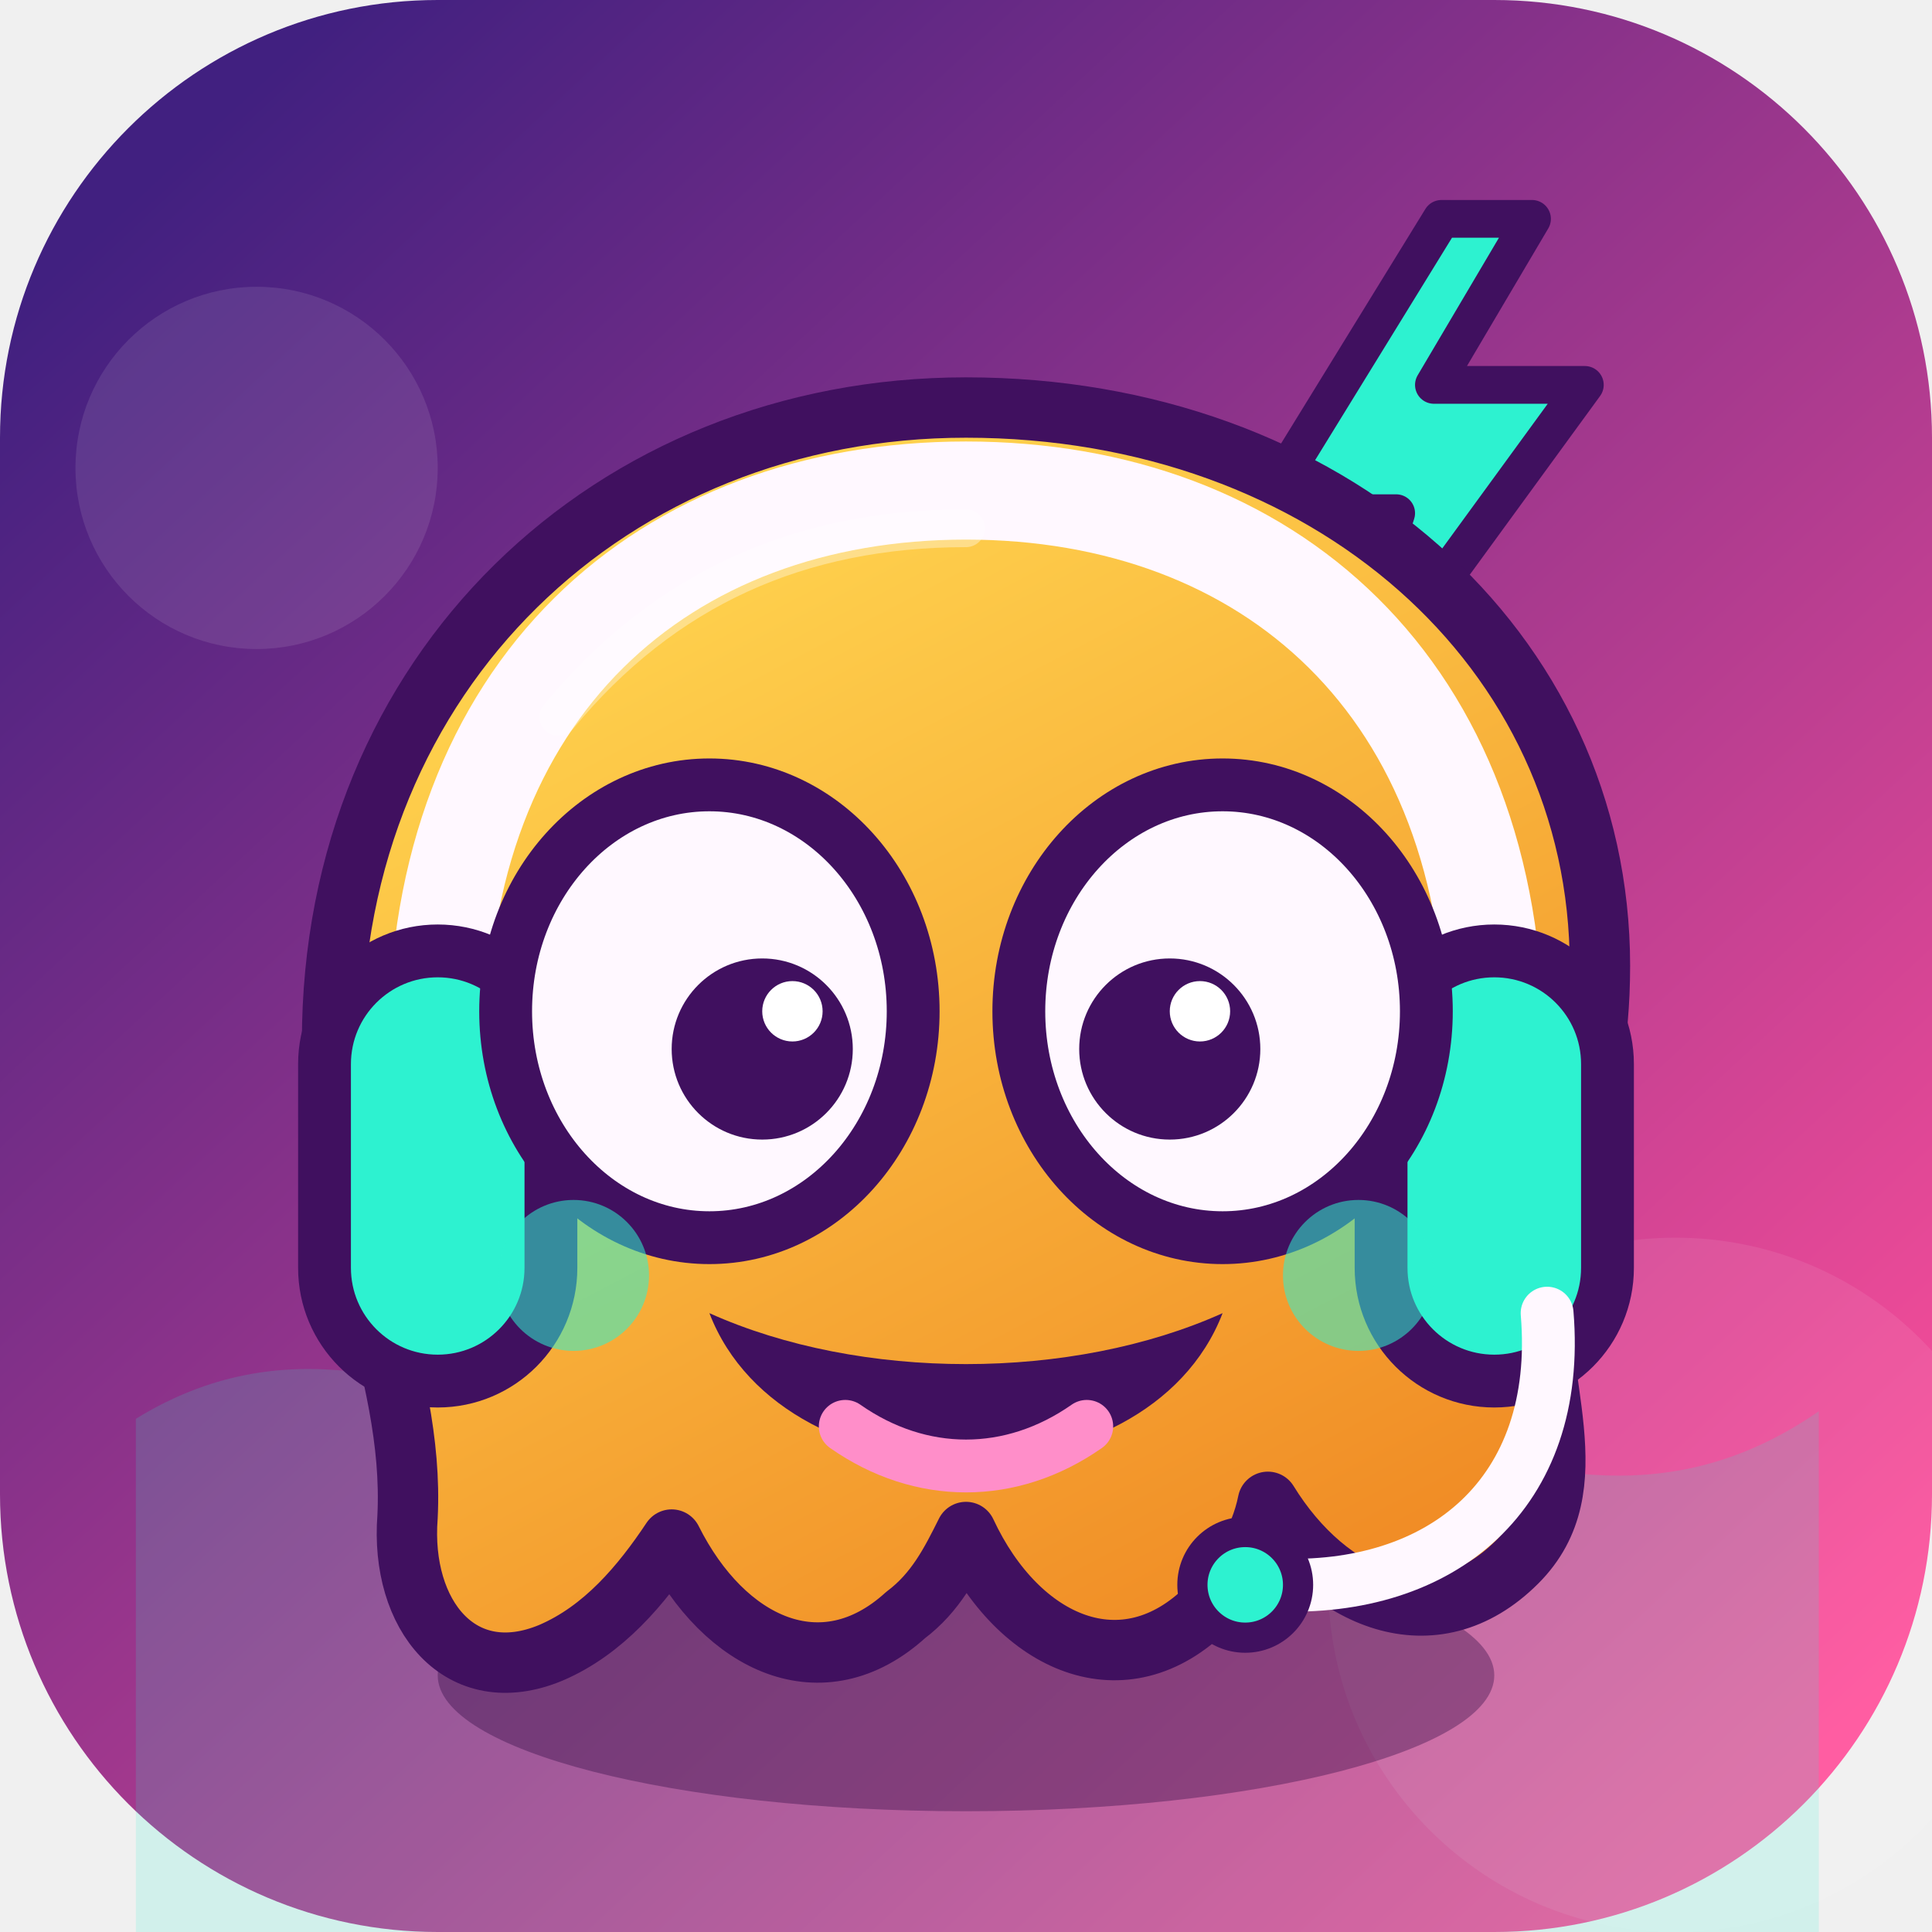
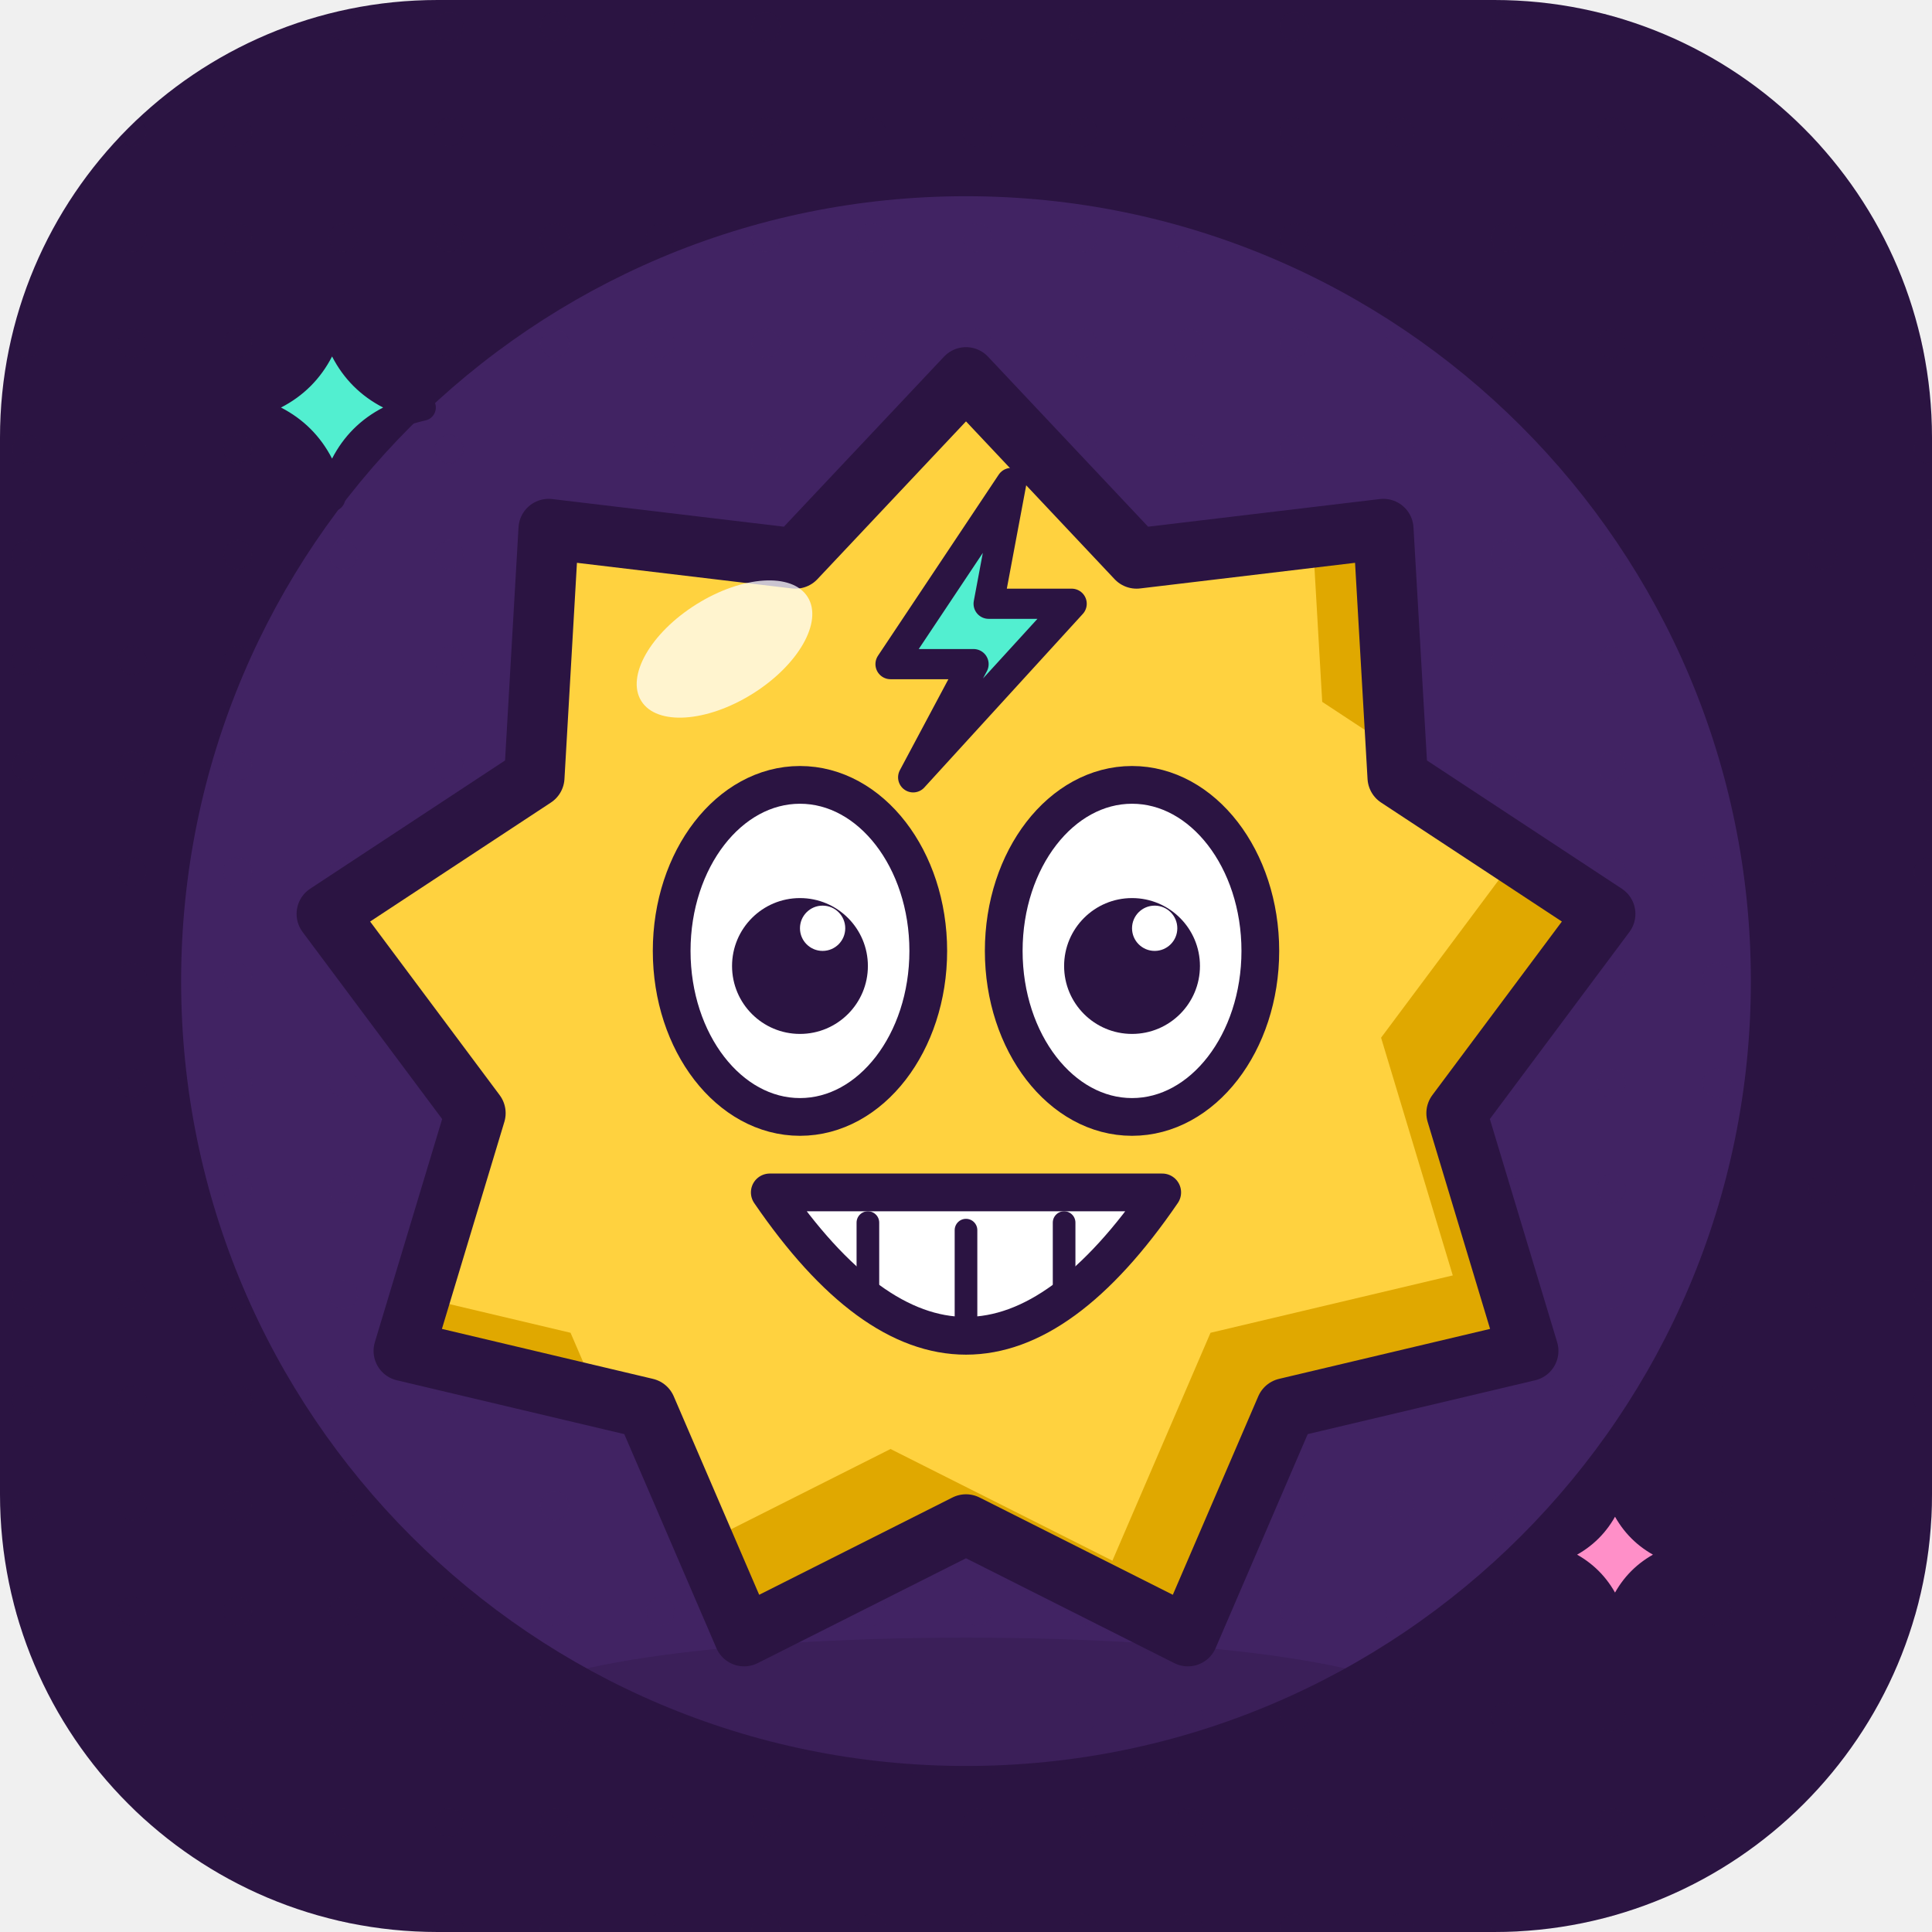
- <svg xmlns="http://www.w3.org/2000/svg" viewBox="0 0 256 256">
+ <svg xmlns="http://www.w3.org/2000/svg" viewBox="0 0 256 256" role="img" aria-label="Mimo voltage">
  <defs>
-     <linearGradient id="bg" x1="24" y1="20" x2="230" y2="242" gradientUnits="userSpaceOnUse">
-       <stop stop-color="#412080" />
-       <stop offset="1" stop-color="#ff4f9a" />
-     </linearGradient>
-     <linearGradient id="body" x1="91" y1="70" x2="169" y2="219" gradientUnits="userSpaceOnUse">
-       <stop stop-color="#ffd34e" />
-       <stop offset="1" stop-color="#f08a24" />
-     </linearGradient>
+     <pattern id="dots" width="14" height="14" patternUnits="userSpaceOnUse">
+       <circle cx="3.5" cy="3.5" r="1.9" fill="#2b1442" opacity=".2" />
+     </pattern>
  </defs>
-   <rect width="256" height="256" rx="58" fill="url(#bg)" />
-   <circle cx="34" cy="62" r="24" fill="#fff" opacity=".1" />
-   <circle cx="222" cy="210" r="46" fill="#fff" opacity=".08" />
-   <path d="M18 188c39-24 73 27 112 3 39-25 72 23 111-4v69H18Z" fill="#2df2d0" opacity=".16" />
-   <path d="m191 29-24 39h18l-10 31 35-48h-20l13-22Z" fill="#2df2d0" stroke="#40105f" stroke-width="5" stroke-linejoin="round" />
-   <ellipse cx="128" cy="222" rx="70" ry="18" fill="#26043d" opacity=".35" />
-   <path d="M128 54c-47 0-84 35-84 84 0 25 11 43 10 63-1 13 7 23 19 18 7-3 12-9 16-15 7 14 20 20 31 10 4-3 6-7 8-11 7 15 21 21 32 10 4-4 7-9 8-14 8 13 22 19 33 8 10-10 2-24 3-39 1-10 8-20 8-40 0-42-36-74-84-74Z" fill="url(#body)" stroke="#40105f" stroke-width="8" stroke-linejoin="round" />
-   <path d="M58 138C58 91 88 65 128 65s70 26 70 73" fill="none" stroke="#fff8ff" stroke-width="13" stroke-linecap="round" />
-   <rect x="43" y="126" width="30" height="57" rx="15" fill="#2df2d0" stroke="#40105f" stroke-width="7" />
-   <rect x="183" y="126" width="30" height="57" rx="15" fill="#2df2d0" stroke="#40105f" stroke-width="7" />
-   <path d="M205 174c2 24-14 37-36 36" fill="none" stroke="#fff8ff" stroke-width="7" stroke-linecap="round" />
-   <circle cx="165" cy="210" r="7" fill="#2df2d0" stroke="#40105f" stroke-width="4" />
-   <ellipse cx="94" cy="134" rx="27" ry="30" fill="#fff8ff" stroke="#40105f" stroke-width="7" />
-   <ellipse cx="162" cy="134" rx="27" ry="30" fill="#fff8ff" stroke="#40105f" stroke-width="7" />
-   <circle cx="101" cy="139" r="12" fill="#40105f" />
-   <circle cx="155" cy="139" r="12" fill="#40105f" />
-   <circle cx="105" cy="134" r="4" fill="#fff" />
-   <circle cx="159" cy="134" r="4" fill="#fff" />
-   <circle cx="76" cy="169" r="10" fill="#2df2d0" opacity=".55" />
-   <circle cx="180" cy="169" r="10" fill="#2df2d0" opacity=".55" />
-   <path d="M94 174c10 26 58 26 68 0-20 9-48 9-68 0Z" fill="#40105f" />
-   <path d="M112 189c10 7 22 7 32 0" fill="none" stroke="#ff8ec9" stroke-width="7" stroke-linecap="round" />
-   <path d="M74 95c14-17 32-25 54-25" fill="none" stroke="#fff" stroke-width="5" stroke-linecap="round" opacity=".35" />
+   <rect width="256" height="256" rx="58" fill="#2b1442" />
+   <rect width="256" height="256" rx="58" fill="url(#dots)" />
+   <circle cx="128" cy="130" r="104" fill="#6a3fa0" opacity=".35" />
+   <path d="M44 42Q46.16 51.84 56 54Q46.16 56.16 44 66Q41.84 56.16 32 54Q41.84 51.84 44 42Z" fill="#52efd0" stroke="#2b1442" stroke-width="3.5" stroke-linejoin="round" />
+   <path d="M214 196Q215.8 204.2 224 206Q215.8 207.8 214 216Q212.2 207.8 204 206Q212.2 204.2 214 196Z" fill="#ff8fc8" stroke="#2b1442" stroke-width="3.5" stroke-linejoin="round" />
+   <ellipse cx="128" cy="226" rx="60" ry="9" fill="#2b1442" opacity=".3" />
+   <clipPath id="shape">
+     <path d="M128.0 50.0L150.6 74.0L183.3 70.1L185.2 103.0L212.7 121.1L193.0 147.5L202.5 179.0L170.4 186.6L157.4 216.8L128.0 202.0L98.6 216.8L85.6 186.6L53.5 179.0L63.0 147.5L43.3 121.1L70.8 103.0L72.7 70.1L105.4 74.0Z" />
+   </clipPath>
+   <path d="M128.0 50.0L150.6 74.0L183.3 70.1L185.2 103.0L212.7 121.1L193.0 147.5L202.5 179.0L170.4 186.6L157.4 216.8L128.0 202.0L98.6 216.8L85.6 186.6L53.5 179.0L63.0 147.5L43.3 121.1L70.8 103.0L72.7 70.1L105.4 74.0Z" fill="#e0a800" />
+   <g clip-path="url(#shape)">
+     <path d="M128.0 50.0L150.6 74.0L183.3 70.1L185.2 103.0L212.7 121.1L193.0 147.5L202.5 179.0L170.4 186.6L157.4 216.8L128.0 202.0L98.6 216.8L85.6 186.6L53.5 179.0L63.0 147.5L43.3 121.1L70.8 103.0L72.7 70.1L105.4 74.0Z" fill="#ffd23f" transform="translate(-10 -10)" />
+   </g>
+   <path d="M128.0 50.0L150.6 74.0L183.3 70.1L185.2 103.0L212.7 121.1L193.0 147.5L202.5 179.0L170.4 186.6L157.4 216.8L128.0 202.0L98.6 216.8L85.6 186.6L53.5 179.0L63.0 147.5L43.3 121.1L70.8 103.0L72.7 70.1L105.4 74.0Z" fill="none" stroke="#2b1442" stroke-width="8" stroke-linejoin="round" />
+   <ellipse cx="96" cy="86" rx="13" ry="7" fill="#fff" opacity=".75" transform="rotate(-32 96 86)" />
+   <ellipse cx="106" cy="126" rx="17" ry="22" fill="#fff" stroke="#2b1442" stroke-width="5" />
+   <ellipse cx="150" cy="126" rx="17" ry="22" fill="#fff" stroke="#2b1442" stroke-width="5" />
+   <circle cx="106" cy="128" r="9" fill="#2b1442" />
+   <circle cx="150" cy="128" r="9" fill="#2b1442" />
+   <circle cx="109" cy="123" r="3" fill="#fff" />
+   <circle cx="153" cy="123" r="3" fill="#fff" />
+   <path d="M102 158Q128 196 154 158Z" fill="#fff" stroke="#2b1442" stroke-width="5" stroke-linejoin="round" />
+   <path d="M115 162V171M128 163V175M141 162V171" stroke="#2b1442" stroke-width="3" stroke-linecap="round" />
+   <path d="M134 64L118 88H129L121 103L142 80H131Z" fill="#52efd0" stroke="#2b1442" stroke-width="4" stroke-linejoin="round" />
</svg>
